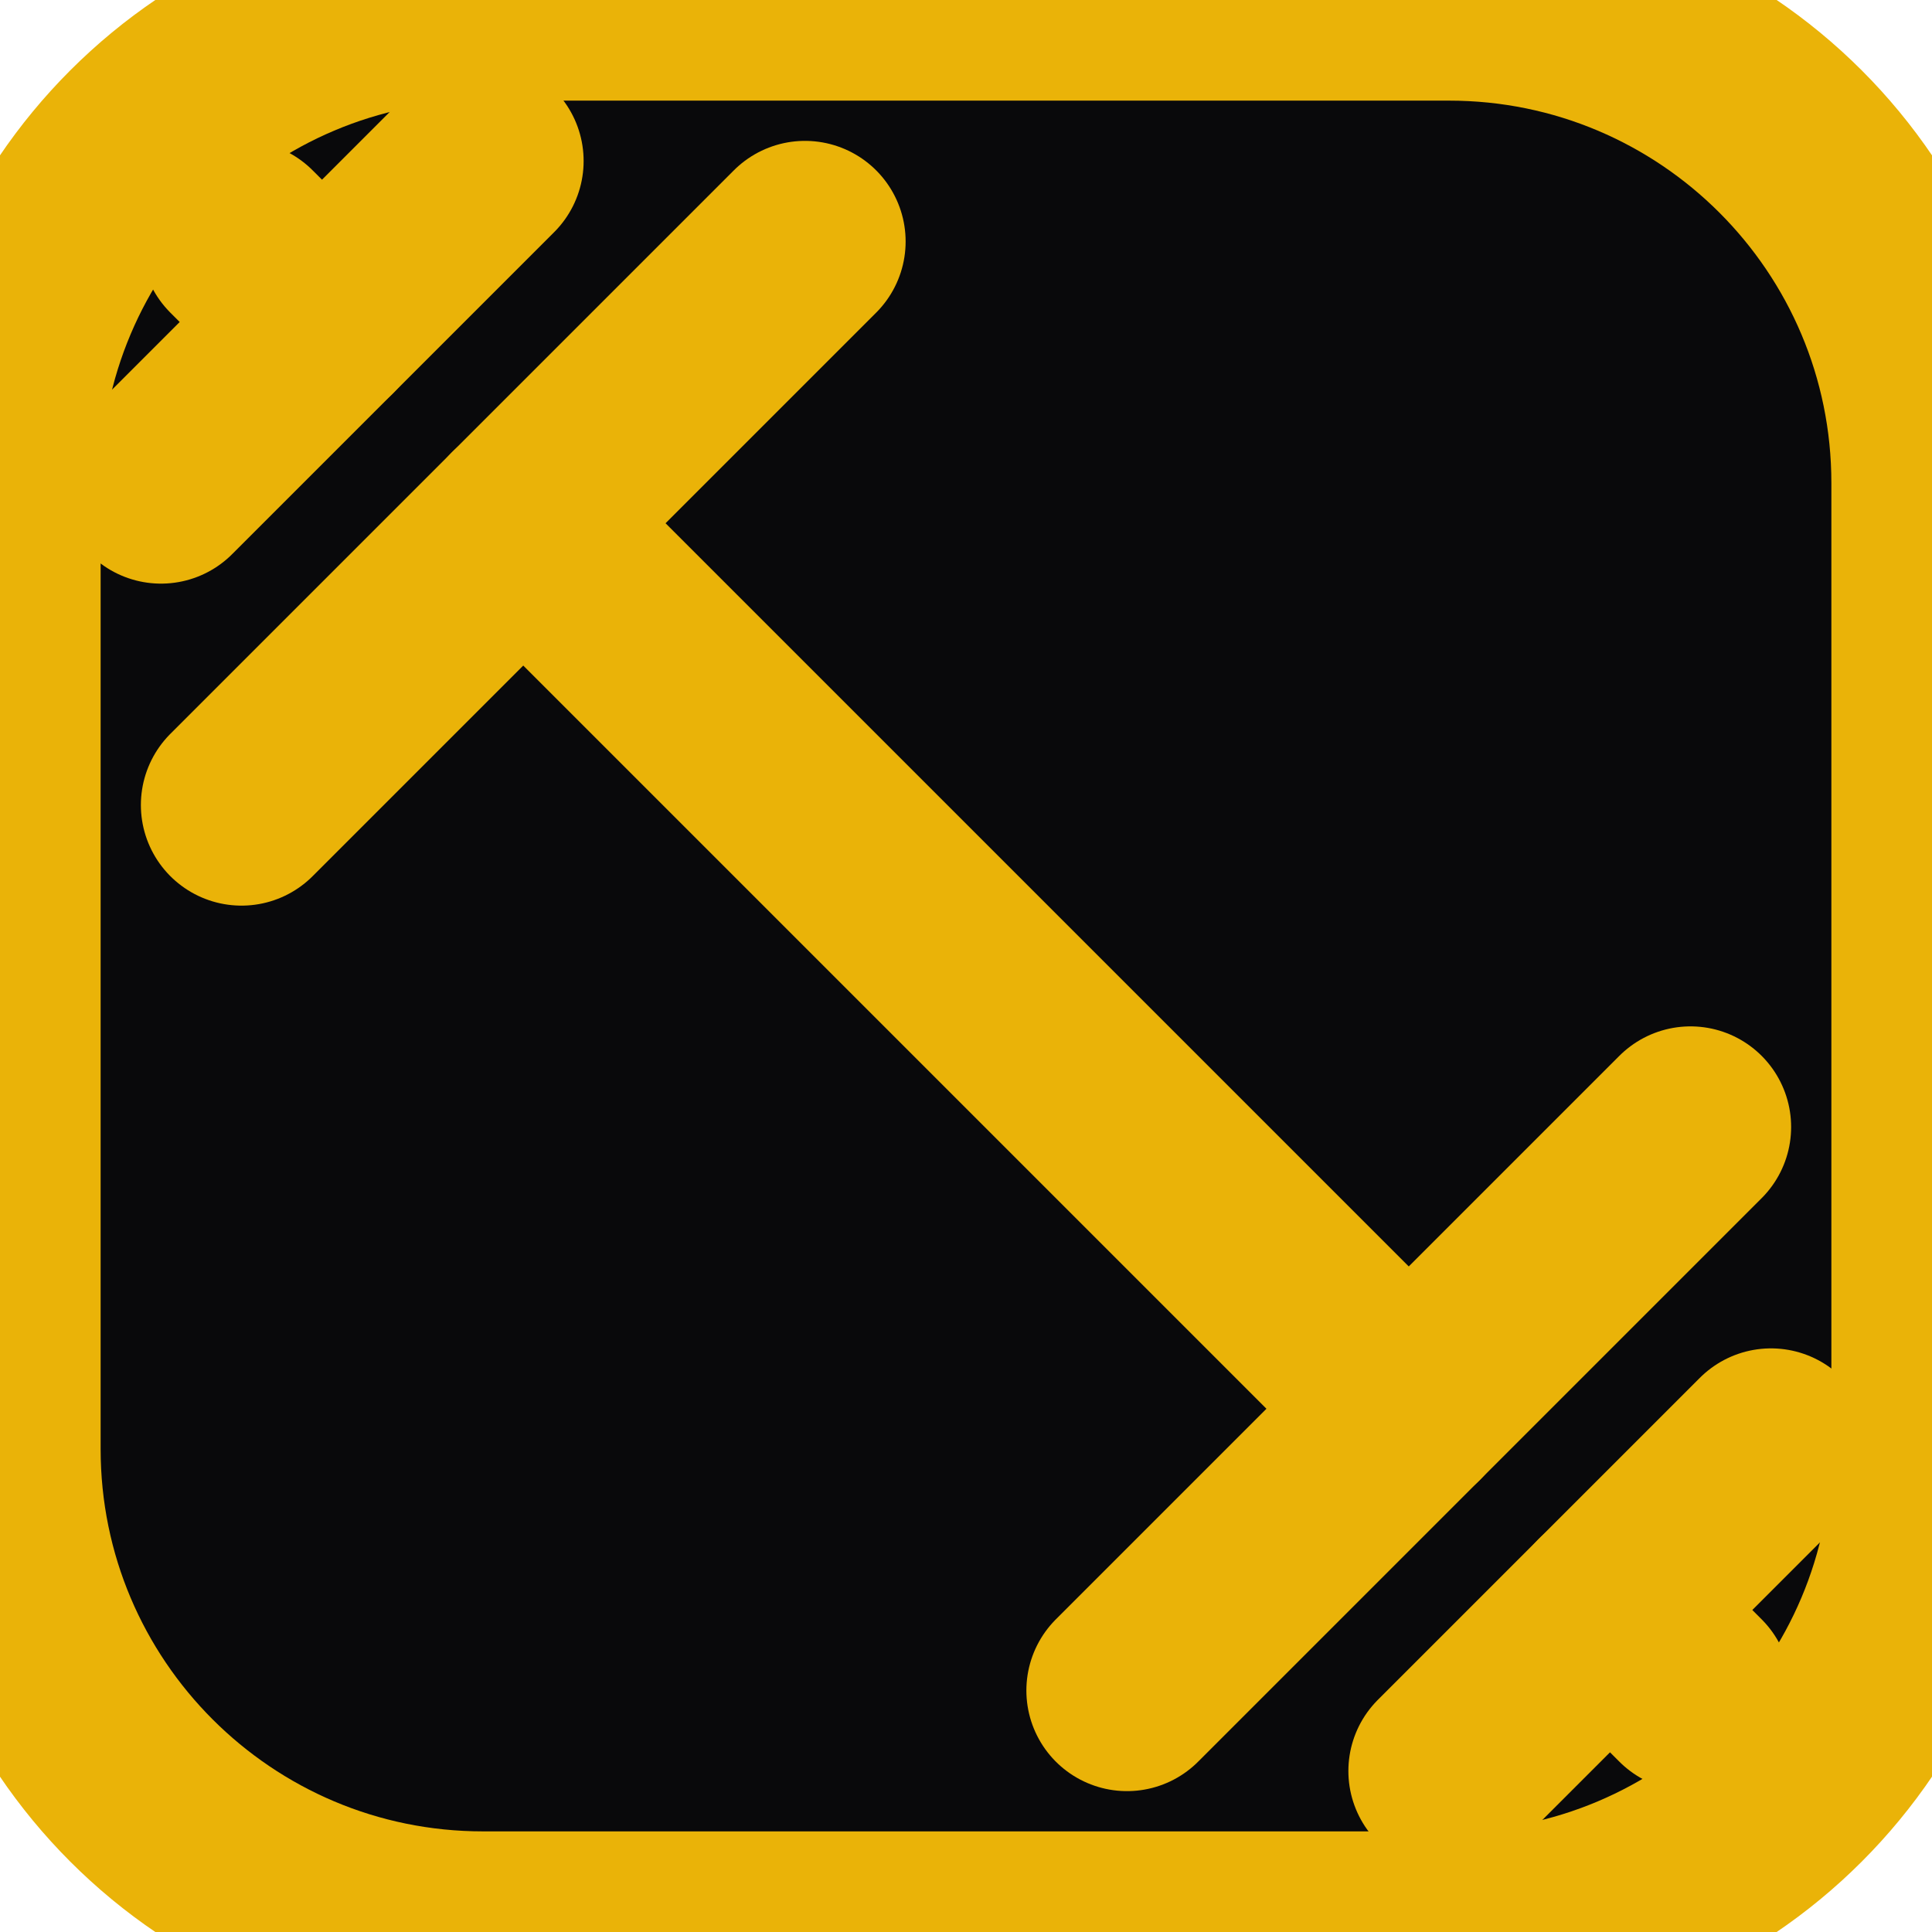
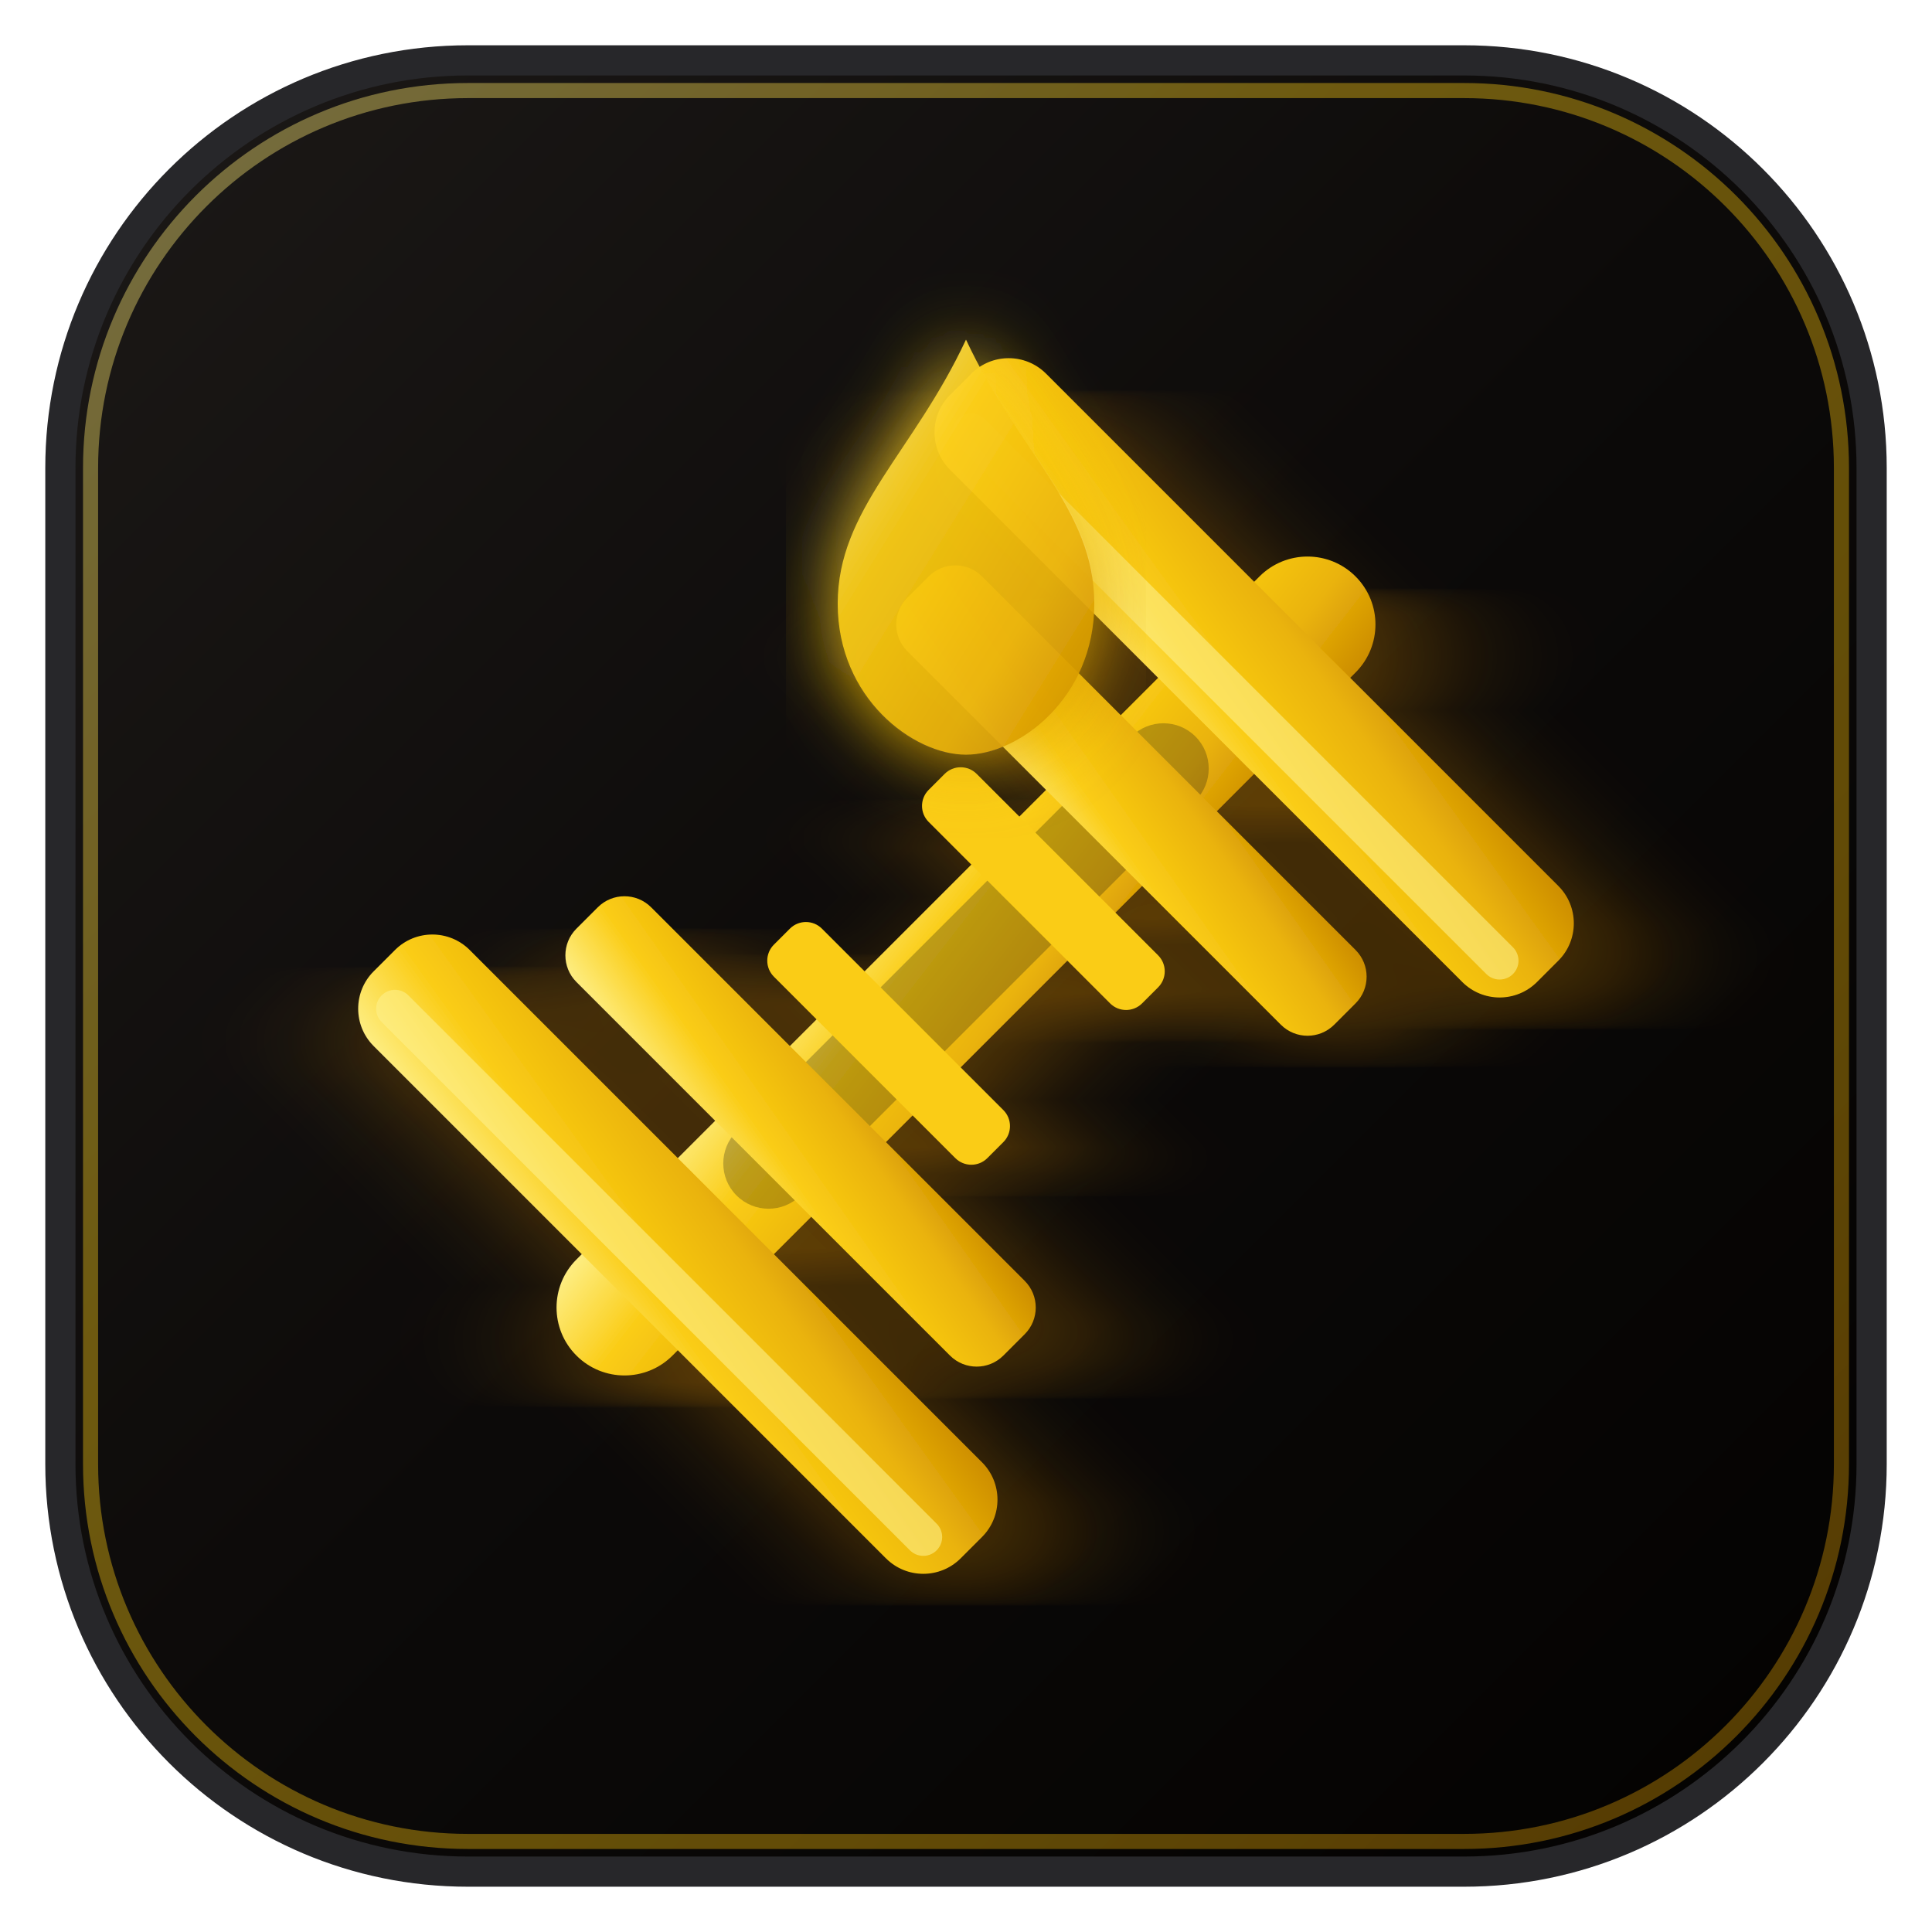
- <svg xmlns="http://www.w3.org/2000/svg" viewBox="0 0 24 24" fill="none" stroke="#eab308" stroke-width="2.5" stroke-linecap="round" stroke-linejoin="round">
-   <rect width="24" height="24" rx="6" fill="#09090b" />
-   <path d="m6.5 6.5 11 11" stroke="#eab308" />
-   <path d="m21 21-1-1" />
-   <path d="m3 3 1 1" />
-   <path d="m18 22 4-4" />
-   <path d="m2 6 4-4" />
-   <path d="m3 10 7-7" />
-   <path d="m14 21 7-7" />
+ <svg xmlns="http://www.w3.org/2000/svg" viewBox="0 0 512 512" width="100%" height="100%">
+   <defs>
+     <linearGradient id="bgGrad" x1="0%" y1="0%" x2="100%" y2="100%">
+       <stop offset="0%" stop-color="#1c1917" />
+       <stop offset="50%" stop-color="#0c0a09" />
+       <stop offset="100%" stop-color="#030201" />
+     </linearGradient>
+     <linearGradient id="goldGrad" x1="0%" y1="0%" x2="100%" y2="100%">
+       <stop offset="0%" stop-color="#fef08a" />
+       <stop offset="35%" stop-color="#facc15" />
+       <stop offset="70%" stop-color="#eab308" />
+       <stop offset="100%" stop-color="#ca8a04" />
+     </linearGradient>
+     <filter id="glow" x="-20%" y="-20%" width="140%" height="140%">
+       <feGaussianBlur stdDeviation="10" result="blur" />
+       <feComposite in="SourceGraphic" in2="blur" operator="over" />
+     </filter>
+     <filter id="shadow" x="-10%" y="-10%" width="120%" height="120%">
+       <feDropShadow dx="0" dy="12" stdDeviation="16" flood-color="#f59e0b" flood-opacity="0.35" />
+     </filter>
+   </defs>
+   <rect x="16" y="16" width="480" height="480" rx="108" fill="url(#bgGrad)" stroke="#27272a" stroke-width="8" />
+   <rect x="24" y="24" width="464" height="464" rx="100" fill="none" stroke="url(#goldGrad)" stroke-width="4" stroke-opacity="0.4" />
+   <g transform="translate(256, 256) rotate(-45) translate(-256, -256)" filter="url(#shadow)">
+     <rect x="110" y="238" width="292" height="36" rx="18" fill="url(#goldGrad)" />
+     <rect x="170" y="244" width="172" height="24" rx="12" fill="#09090b" opacity="0.25" />
+     <rect x="130" y="146" width="36" height="220" rx="14" fill="url(#goldGrad)" />
+     <rect x="136" y="152" width="10" height="208" rx="5" fill="#fef08a" opacity="0.6" />
+     <rect x="180" y="176" width="28" height="160" rx="10" fill="url(#goldGrad)" />
+     <rect x="218" y="216" width="18" height="80" rx="6" fill="#facc15" />
+     <rect x="276" y="216" width="18" height="80" rx="6" fill="#facc15" />
+     <rect x="304" y="176" width="28" height="160" rx="10" fill="url(#goldGrad)" />
+     <rect x="346" y="146" width="36" height="220" rx="14" fill="url(#goldGrad)" />
+     <rect x="352" y="152" width="10" height="208" rx="5" fill="#fef08a" opacity="0.6" />
+   </g>
+   <path d="M 256 90 C 270 120, 290 135, 290 160 C 290 185, 270 200, 256 200 C 242 200, 222 185, 222 160 C 222 135, 242 120, 256 90 Z" fill="url(#goldGrad)" opacity="0.95" filter="url(#glow)" />
</svg>
